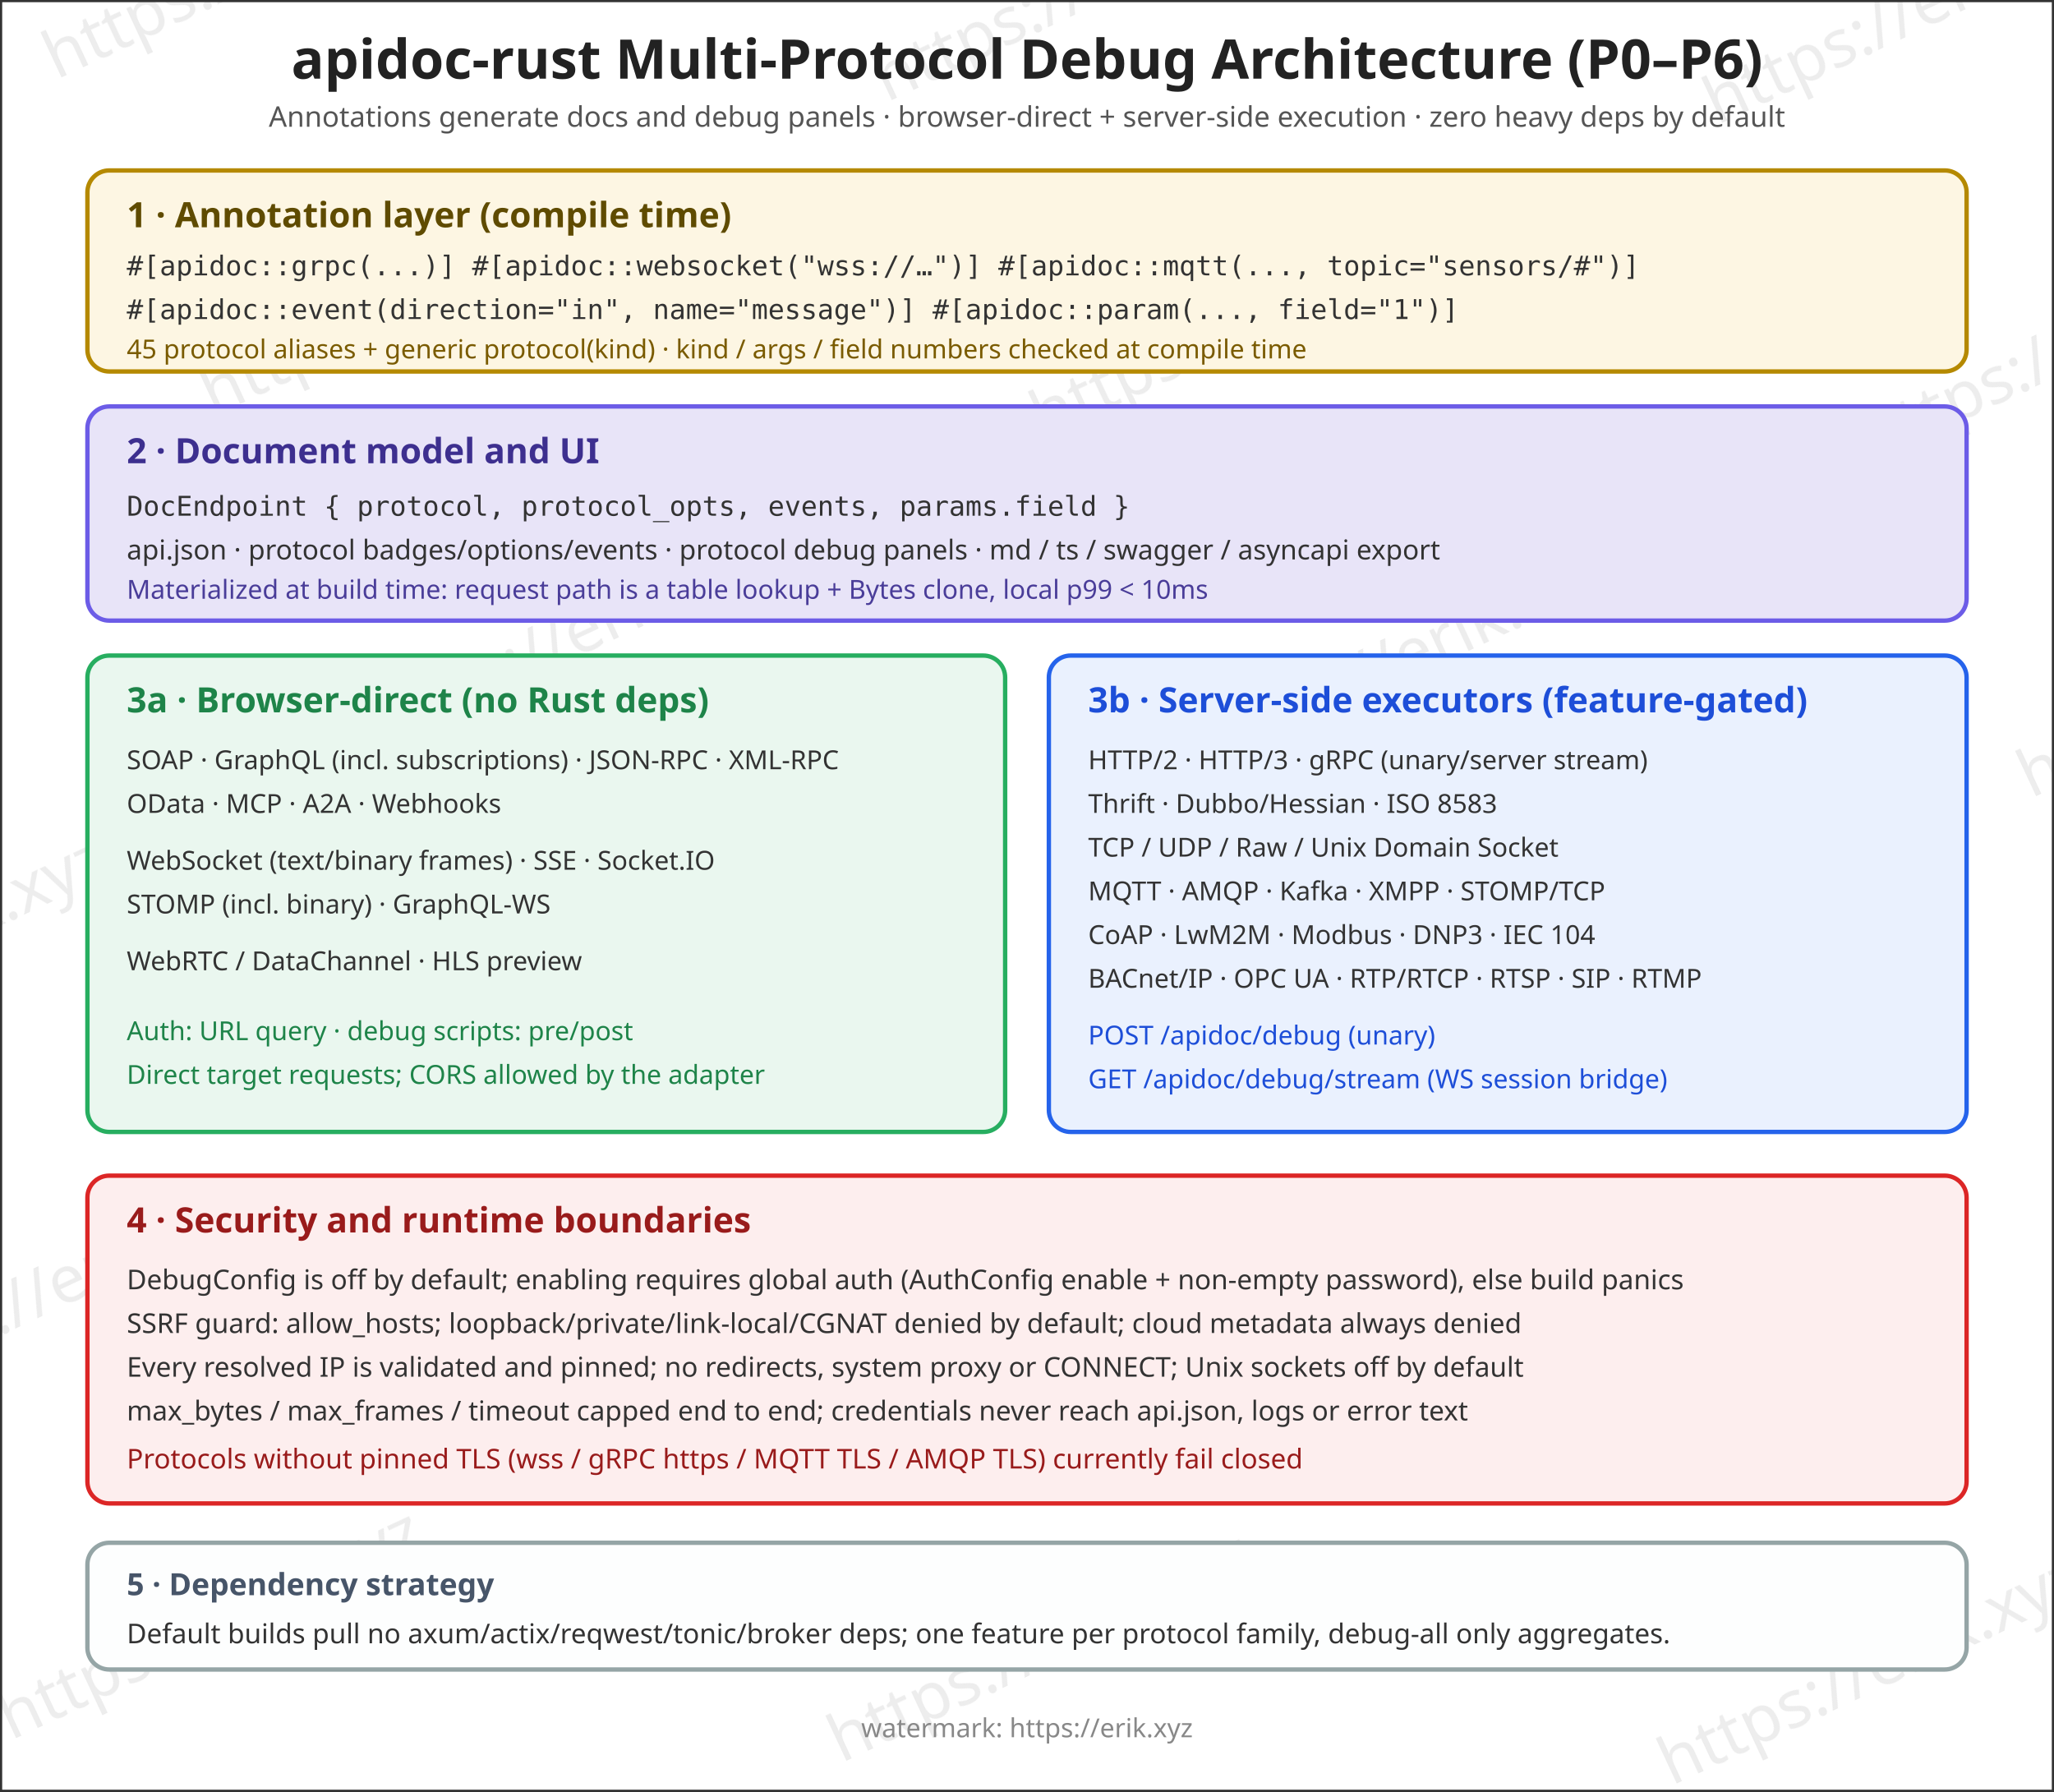
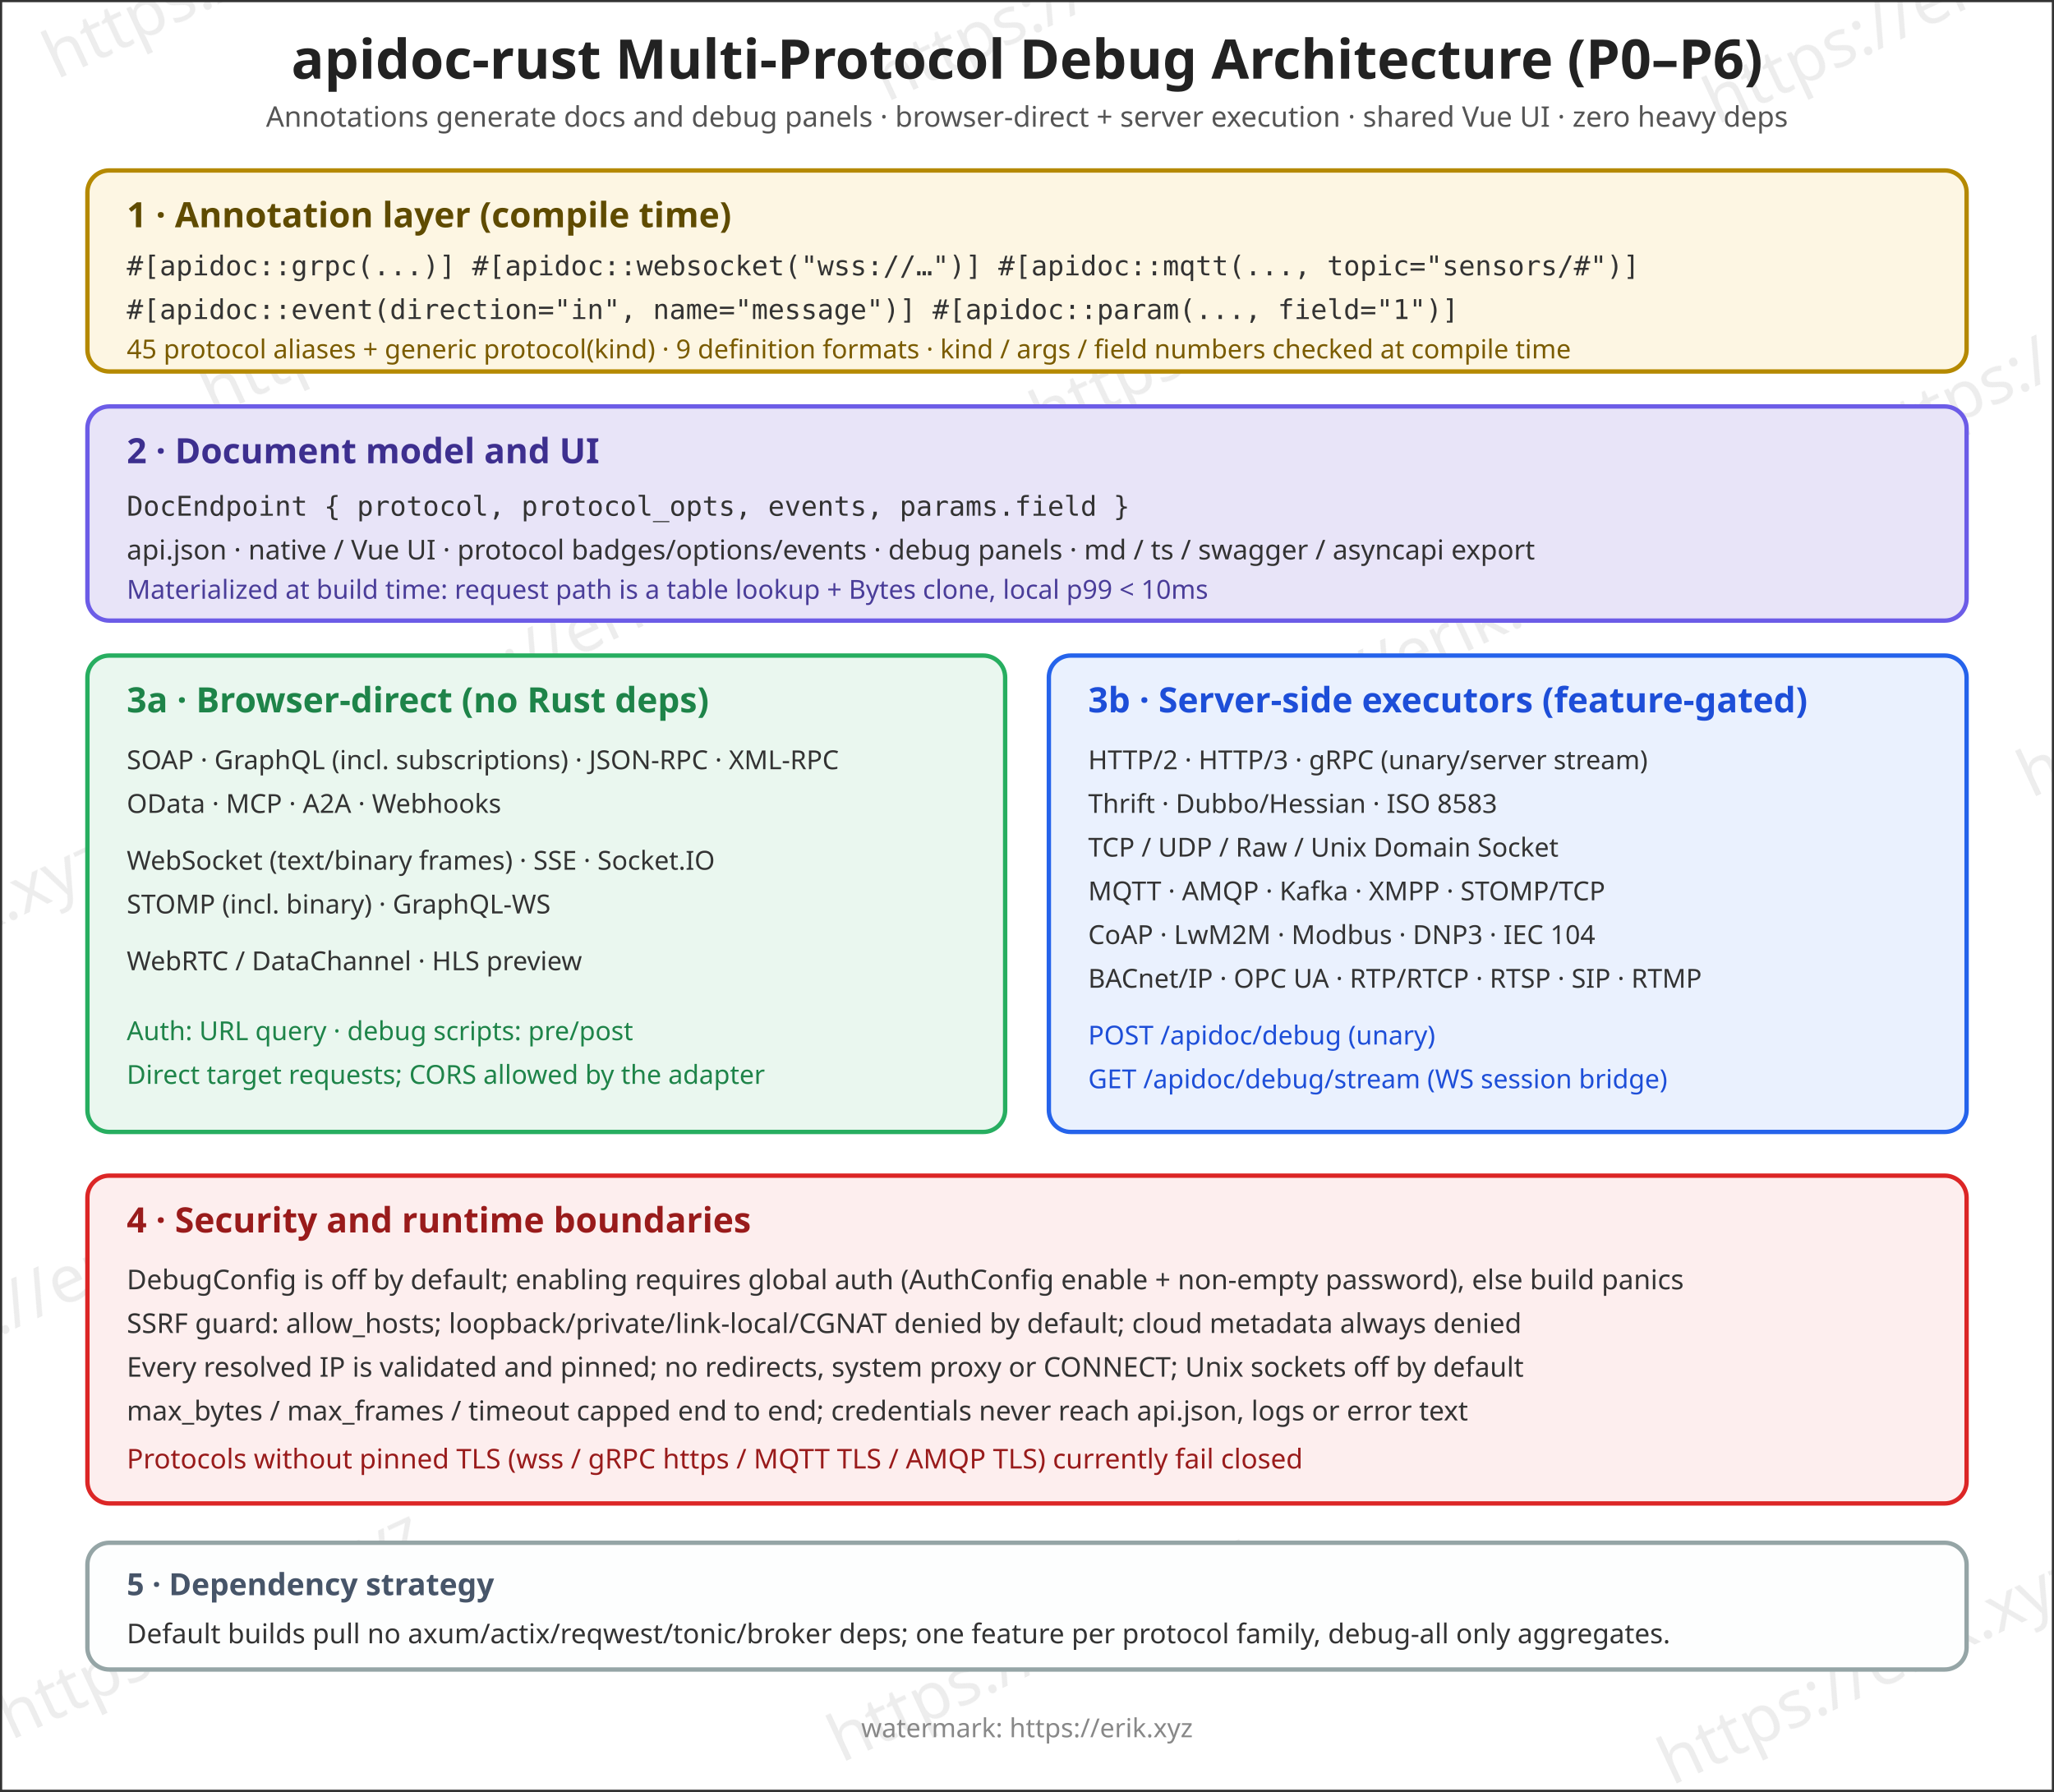
<svg xmlns="http://www.w3.org/2000/svg" viewBox="0 0 940 820" font-family="sans-serif">
  <defs>
    <pattern id="wm" width="340" height="170" patternUnits="userSpaceOnUse" patternTransform="rotate(-25)">
      <text x="8" y="44" font-size="30" fill="#888888" opacity="0.15">https://erik.xyz</text>
    </pattern>
    <marker id="arrow" markerWidth="10" markerHeight="10" refX="8" refY="3" orient="auto">
      <path d="M0,0 L0,6 L9,3 z" fill="#555" />
    </marker>
  </defs>
  <rect width="940" height="820" fill="url(#wm)" />
  <rect x="0" y="0" width="940" height="820" fill="none" stroke="#333" stroke-width="2" />
  <text x="470" y="36" text-anchor="middle" font-size="25" font-weight="bold" fill="#222">apidoc-rust Multi-Protocol Debug Architecture (P0–P6)</text>
-   <text x="470" y="58" text-anchor="middle" font-size="13" fill="#555">Annotations generate docs and debug panels · browser-direct + server-side execution · zero heavy deps by default</text>
+   <text x="470" y="58" text-anchor="middle" font-size="13" fill="#555">Annotations generate docs and debug panels · browser-direct + server execution · shared Vue UI · zero heavy deps</text>
  <rect x="40" y="78" width="860" height="92" rx="10" fill="#fdf6e3" stroke="#b58900" stroke-width="2" />
  <text x="58" y="104" font-size="16" font-weight="bold" fill="#5f4b00">1 · Annotation layer (compile time)</text>
  <text x="58" y="126" font-size="12.5" font-family="monospace" fill="#333">#[apidoc::grpc(...)]  #[apidoc::websocket("wss://…")]  #[apidoc::mqtt(..., topic="sensors/#")]</text>
  <text x="58" y="146" font-size="12.5" font-family="monospace" fill="#333">#[apidoc::event(direction="in", name="message")]  #[apidoc::param(..., field="1")]</text>
-   <text x="58" y="164" font-size="12" fill="#7a5b00">45 protocol aliases + generic protocol(kind) · kind / args / field numbers checked at compile time</text>
+   <text x="58" y="164" font-size="12" fill="#7a5b00">45 protocol aliases + generic protocol(kind) · 9 definition formats · kind / args / field numbers checked at compile time</text>
  <rect x="40" y="186" width="860" height="98" rx="10" fill="#e8e4f8" stroke="#6c5ce7" stroke-width="2" />
  <text x="58" y="212" font-size="16" font-weight="bold" fill="#3d2f8f">2 · Document model and UI</text>
  <text x="58" y="236" font-size="12.5" font-family="monospace" fill="#333">DocEndpoint { protocol, protocol_opts, events, params.field }</text>
-   <text x="58" y="256" font-size="12.5" fill="#333">api.json · protocol badges/options/events · protocol debug panels · md / ts / swagger / asyncapi export</text>
+   <text x="58" y="256" font-size="12.5" fill="#333">api.json · native / Vue UI · protocol badges/options/events · debug panels · md / ts / swagger / asyncapi export</text>
  <text x="58" y="274" font-size="12" fill="#4a3d99">Materialized at build time: request path is a table lookup + Bytes clone, local p99 &lt; 10ms</text>
  <rect x="40" y="300" width="420" height="218" rx="10" fill="#eaf7ef" stroke="#27ae60" stroke-width="2" />
  <text x="58" y="326" font-size="16" font-weight="bold" fill="#1e8449">3a · Browser-direct (no Rust deps)</text>
  <text x="58" y="352" font-size="12" fill="#333">SOAP · GraphQL (incl. subscriptions) · JSON-RPC · XML-RPC</text>
  <text x="58" y="372" font-size="12" fill="#333">OData · MCP · A2A · Webhooks</text>
  <text x="58" y="398" font-size="12" fill="#333">WebSocket (text/binary frames) · SSE · Socket.IO</text>
  <text x="58" y="418" font-size="12" fill="#333">STOMP (incl. binary) · GraphQL-WS</text>
  <text x="58" y="444" font-size="12" fill="#333">WebRTC / DataChannel · HLS preview</text>
  <text x="58" y="476" font-size="12" fill="#1e8449">Auth: URL query · debug scripts: pre/post</text>
  <text x="58" y="496" font-size="12" fill="#1e8449">Direct target requests; CORS allowed by the adapter</text>
  <rect x="480" y="300" width="420" height="218" rx="10" fill="#eaf1fe" stroke="#2563eb" stroke-width="2" />
  <text x="498" y="326" font-size="16" font-weight="bold" fill="#1d4ed8">3b · Server-side executors (feature-gated)</text>
  <text x="498" y="352" font-size="12" fill="#333">HTTP/2 · HTTP/3 · gRPC (unary/server stream)</text>
  <text x="498" y="372" font-size="12" fill="#333">Thrift · Dubbo/Hessian · ISO 8583</text>
  <text x="498" y="392" font-size="12" fill="#333">TCP / UDP / Raw / Unix Domain Socket</text>
  <text x="498" y="412" font-size="12" fill="#333">MQTT · AMQP · Kafka · XMPP · STOMP/TCP</text>
  <text x="498" y="432" font-size="12" fill="#333">CoAP · LwM2M · Modbus · DNP3 · IEC 104</text>
  <text x="498" y="452" font-size="12" fill="#333">BACnet/IP · OPC UA · RTP/RTCP · RTSP · SIP · RTMP</text>
  <text x="498" y="478" font-size="12" fill="#1d4ed8">POST /apidoc/debug (unary)</text>
  <text x="498" y="498" font-size="12" fill="#1d4ed8">GET /apidoc/debug/stream (WS session bridge)</text>
  <rect x="40" y="538" width="860" height="150" rx="10" fill="#fdeeee" stroke="#dc2626" stroke-width="2" />
  <text x="58" y="564" font-size="16" font-weight="bold" fill="#991b1b">4 · Security and runtime boundaries</text>
  <text x="58" y="590" font-size="12.5" fill="#333">DebugConfig is off by default; enabling requires global auth (AuthConfig enable + non-empty password), else build panics</text>
  <text x="58" y="610" font-size="12.5" fill="#333">SSRF guard: allow_hosts; loopback/private/link-local/CGNAT denied by default; cloud metadata always denied</text>
  <text x="58" y="630" font-size="12.5" fill="#333">Every resolved IP is validated and pinned; no redirects, system proxy or CONNECT; Unix sockets off by default</text>
  <text x="58" y="650" font-size="12.5" fill="#333">max_bytes / max_frames / timeout capped end to end; credentials never reach api.json, logs or error text</text>
  <text x="58" y="672" font-size="12.5" fill="#991b1b">Protocols without pinned TLS (wss / gRPC https / MQTT TLS / AMQP TLS) currently fail closed</text>
  <rect x="40" y="706" width="860" height="58" rx="10" fill="#fdfefe" stroke="#95a5a6" stroke-width="2" />
  <text x="58" y="730" font-size="14" font-weight="bold" fill="#475569">5 · Dependency strategy</text>
  <text x="58" y="752" font-size="12.5" fill="#333">Default builds pull no axum/actix/reqwest/tonic/broker deps; one feature per protocol family, debug-all only aggregates.</text>
  <text x="470" y="795" text-anchor="middle" font-size="12" fill="#888">watermark: https://erik.xyz</text>
</svg>
